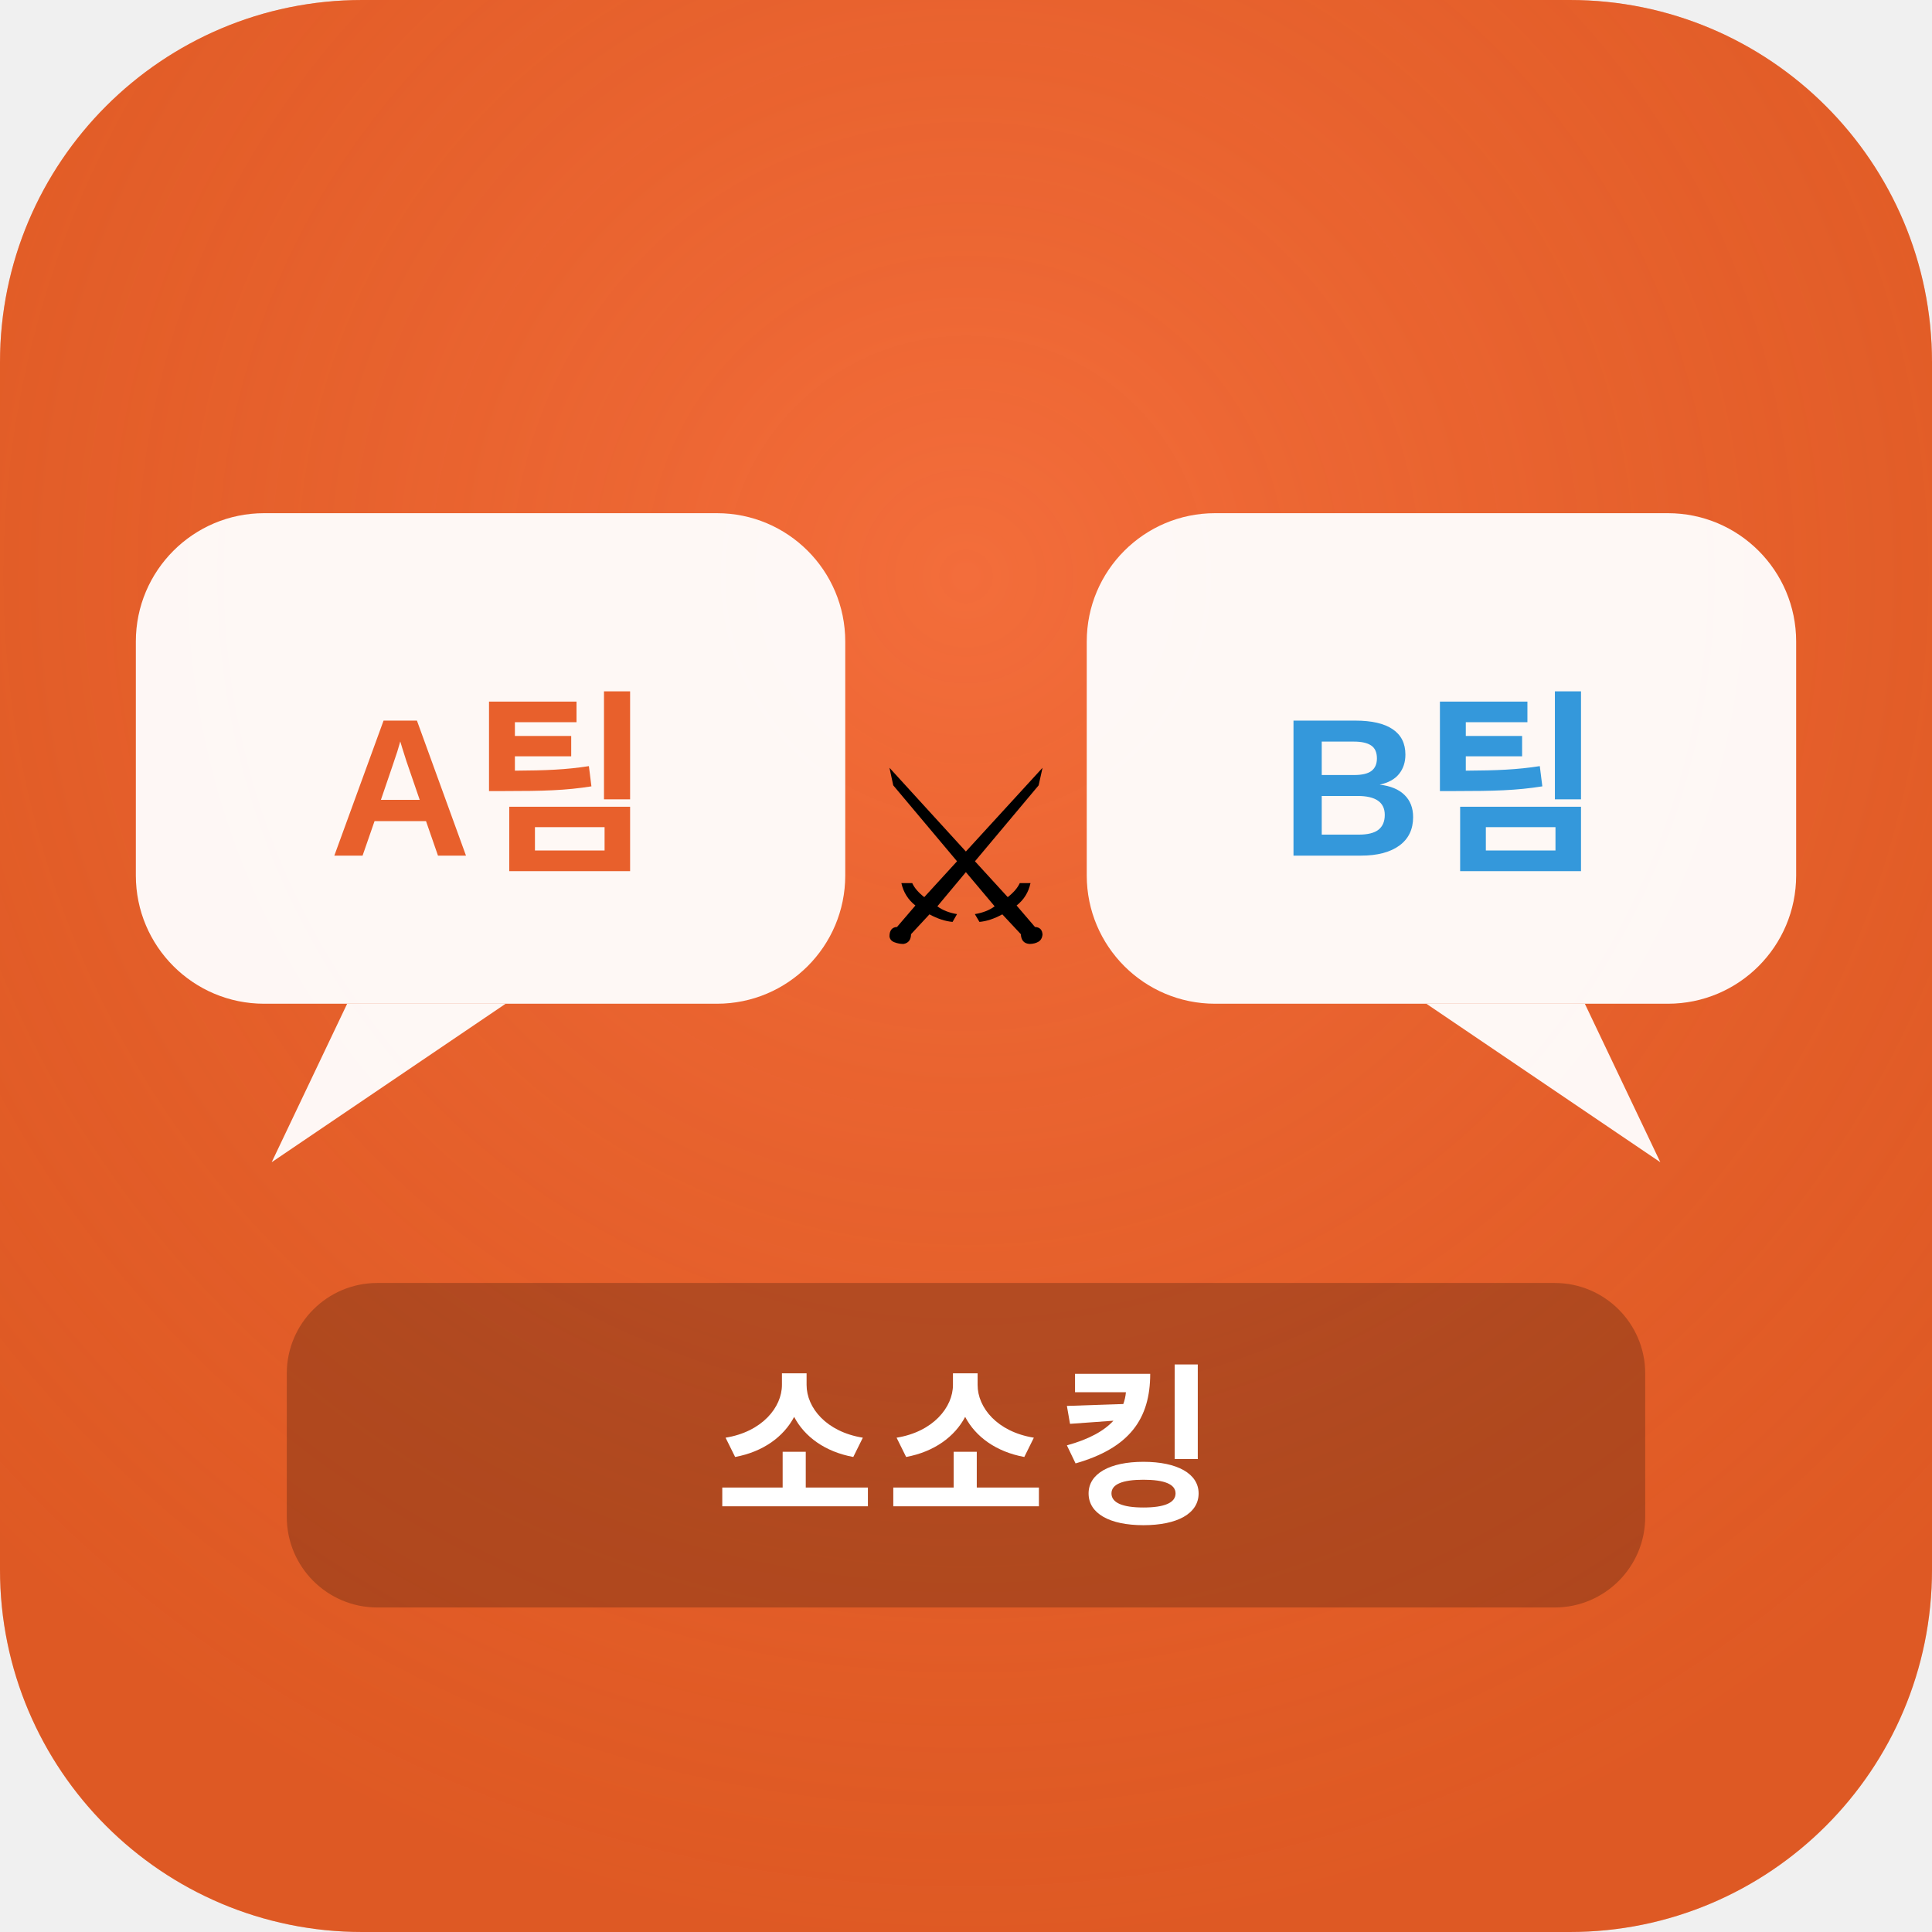
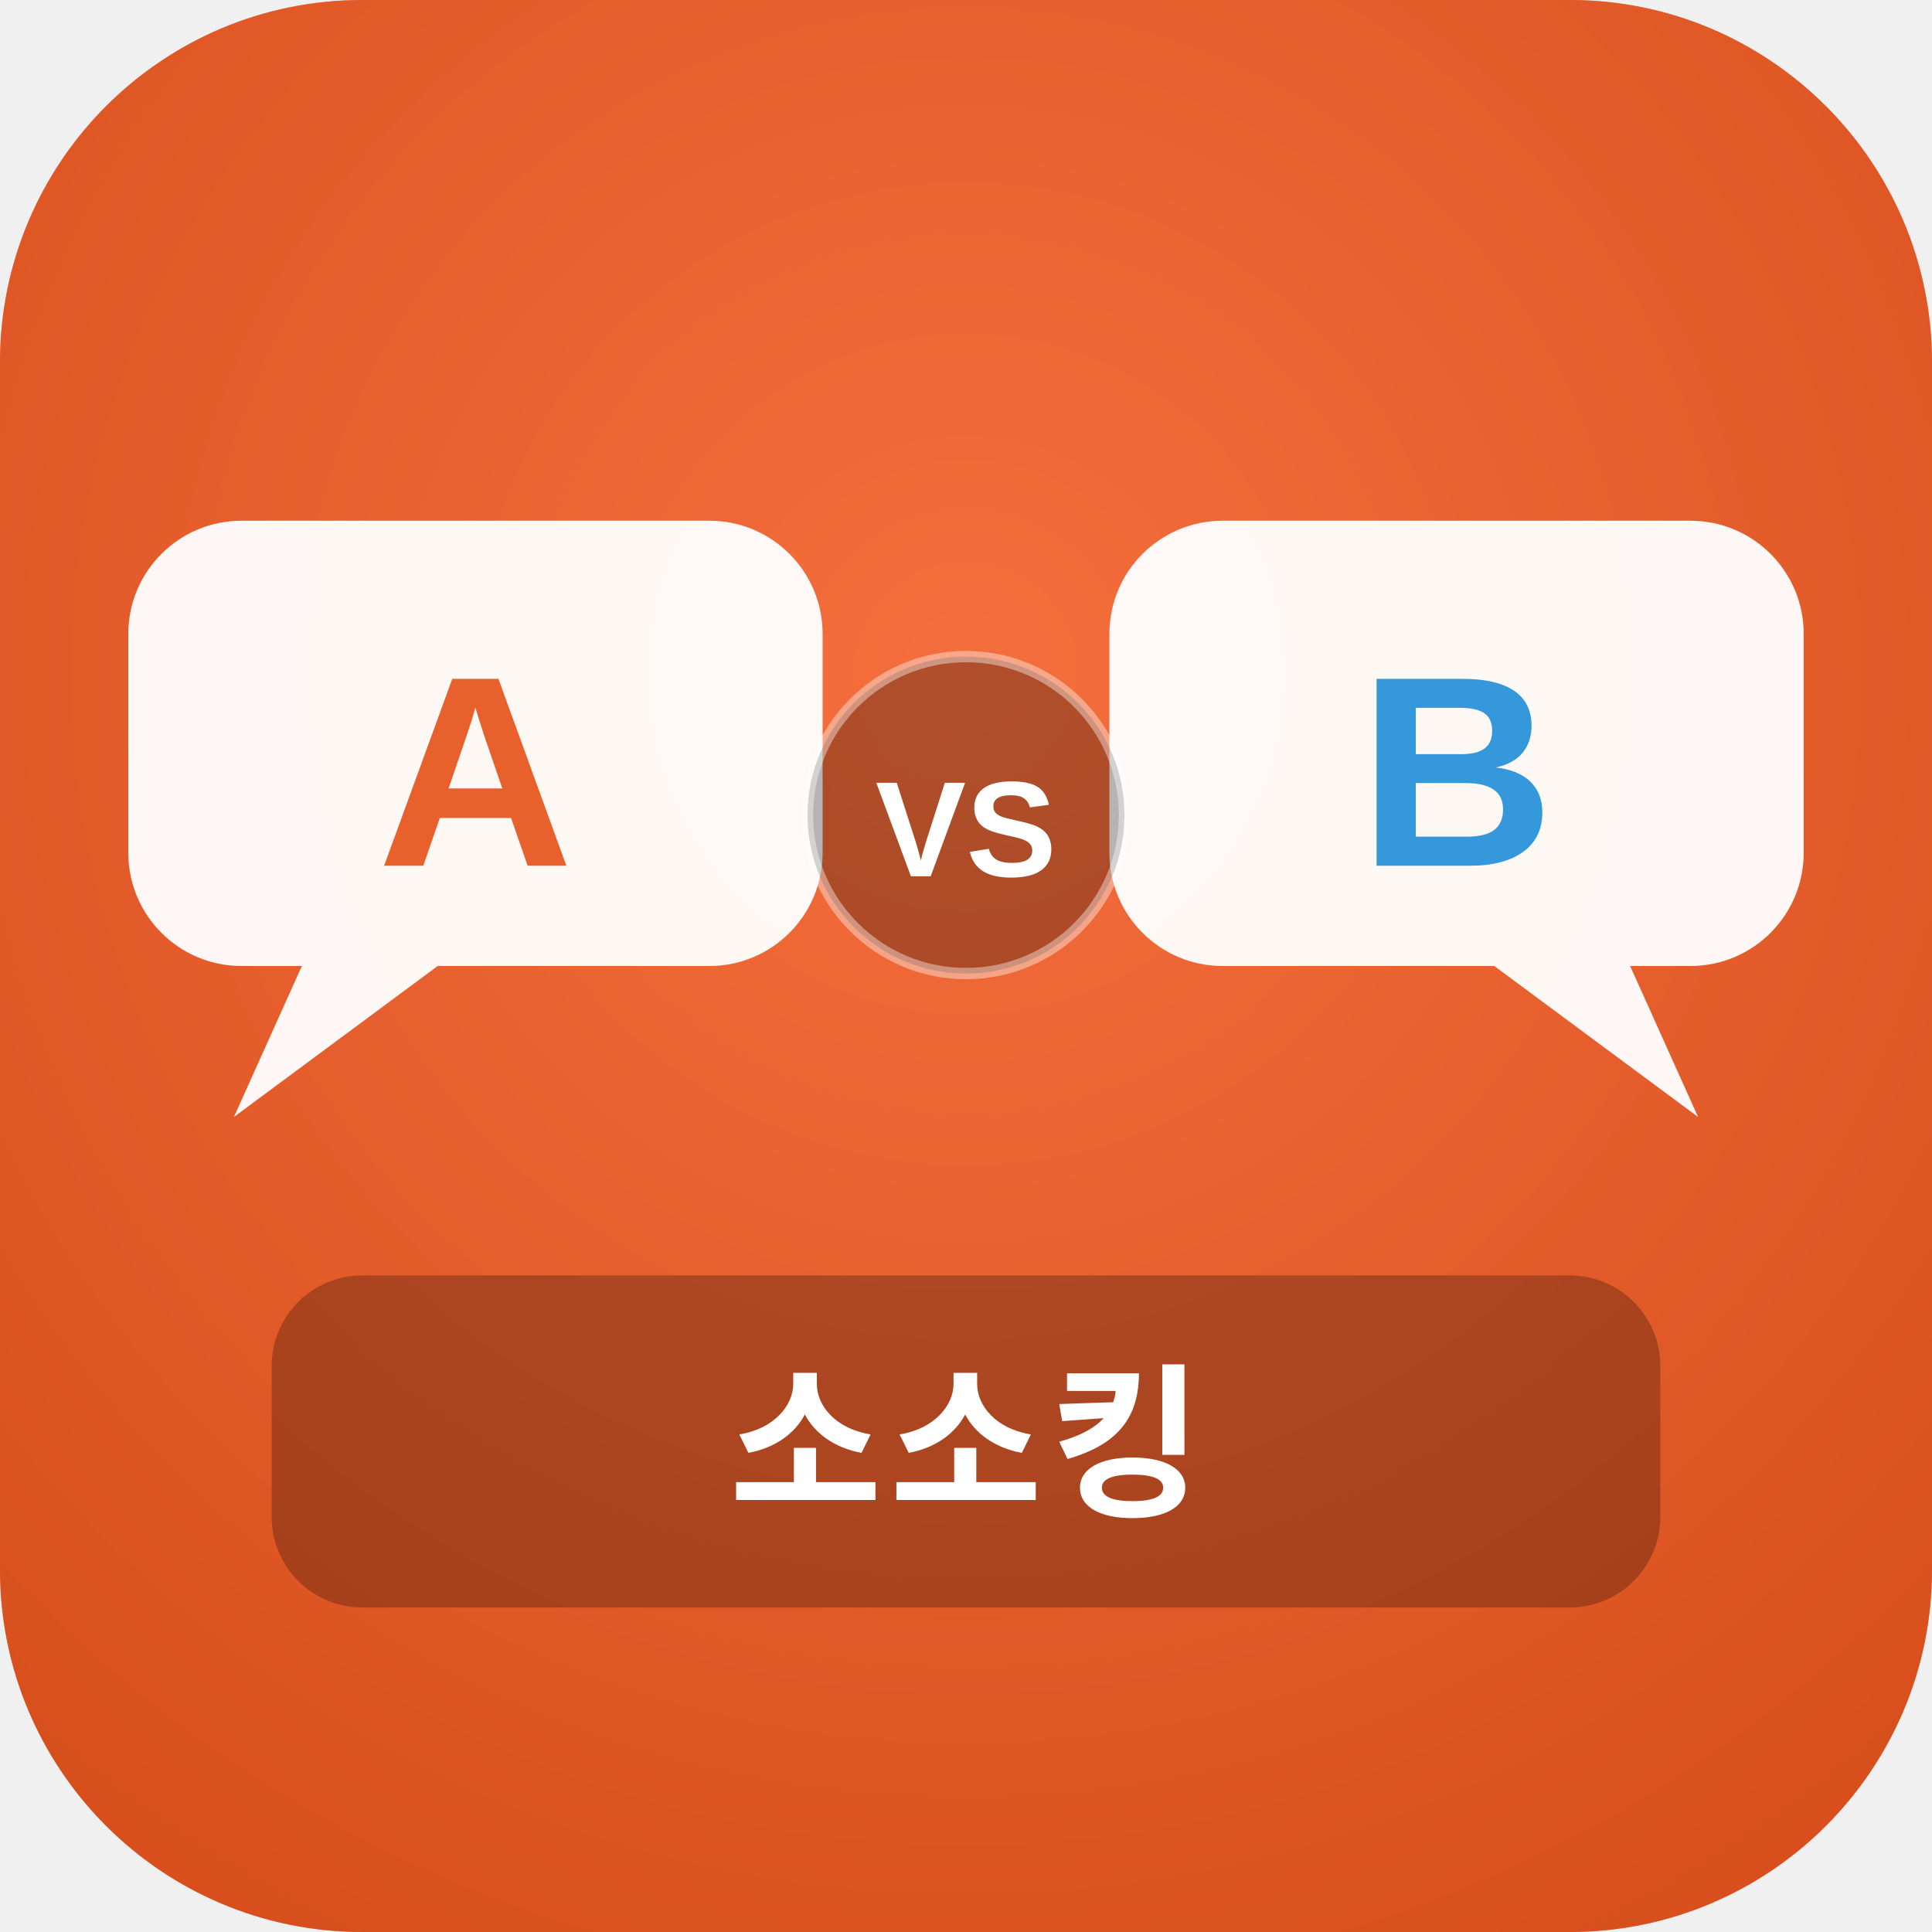
<svg xmlns="http://www.w3.org/2000/svg" viewBox="0 0 512 512" width="512" height="512">
+   <defs>
+     <radialGradient id="bg" cx="50%" cy="35%" r="75%">
+       <stop offset="0%" stop-color="#ff7a4a" />
+       <stop offset="100%" stop-color="#c94010" />
+     </radialGradient>
+     <clipPath id="round">
+       <rect width="512" height="512" rx="96" />
+     </clipPath>
+   </defs>
  <rect width="512" height="512" rx="96" fill="#E8602C" />
-   <radialGradient id="g" cx="50%" cy="30%" r="70%">
-     <stop offset="0%" stop-color="#ff7a4a" stop-opacity="0.5" />
-     <stop offset="100%" stop-color="#c94a10" stop-opacity="0.3" />
-   </radialGradient>
-   <rect width="512" height="512" rx="96" fill="url(#g)" />
-   <rect x="36" y="136" width="188" height="130" rx="34" fill="#fff" opacity="0.95" />
-   <polygon points="92,266 72,308 134,266" fill="#fff" opacity="0.95" />
-   <text x="130" y="212" text-anchor="middle" dominant-baseline="middle" font-size="52" fill="#E8602C" font-family="'Noto Sans KR',Arial,sans-serif" font-weight="900">A팀</text>
-   <rect x="288" y="136" width="188" height="130" rx="34" fill="#fff" opacity="0.95" />
-   <polygon points="420,266 440,308 378,266" fill="#fff" opacity="0.95" />
-   <text x="382" y="212" text-anchor="middle" dominant-baseline="middle" font-size="52" fill="#3498db" font-family="'Noto Sans KR',Arial,sans-serif" font-weight="900">B팀</text>
-   <text x="256" y="232" text-anchor="middle" dominant-baseline="middle" font-size="64" font-family="sans-serif">⚔️</text>
-   <rect x="76" y="340" width="360" height="86" rx="24" fill="rgba(0,0,0,0.22)" />
-   <text x="256" y="384" text-anchor="middle" dominant-baseline="middle" font-size="46" fill="#fff" font-family="'Noto Sans KR',Arial,sans-serif" font-weight="900" letter-spacing="3">소소킹</text>
+   <rect width="512" height="512" rx="96" fill="url(#bg)" opacity="0.55" />
+   <rect x="34" y="138" width="184" height="118" rx="30" fill="#fff" opacity="0.95" />
+   <polygon points="80,256 62,296 116,256" fill="#fff" opacity="0.95" />
+   <text x="126" y="209" text-anchor="middle" dominant-baseline="middle" font-size="72" fill="#E8602C" font-family="'Arial Black',Arial,sans-serif" font-weight="900">A</text>
+   <rect x="294" y="138" width="184" height="118" rx="30" fill="#fff" opacity="0.95" />
+   <polygon points="432,256 450,296 396,256" fill="#fff" opacity="0.95" />
+   <text x="386" y="209" text-anchor="middle" dominant-baseline="middle" font-size="72" fill="#3498db" font-family="'Arial Black',Arial,sans-serif" font-weight="900">B</text>
+   <circle cx="256" cy="216" r="42" fill="rgba(0,0,0,0.28)" />
+   <circle cx="256" cy="216" r="42" fill="none" stroke="#fff" stroke-width="3" opacity="0.4" />
+   <text x="256" y="222" text-anchor="middle" dominant-baseline="middle" font-size="36" fill="#fff" font-family="'Arial Black',Arial,sans-serif" font-weight="900">VS</text>
+   <rect x="72" y="338" width="368" height="88" rx="24" fill="rgba(0,0,0,0.25)" />
+   <text x="256" y="383" text-anchor="middle" dominant-baseline="middle" font-size="44" fill="#fff" font-family="'Noto Sans KR',Arial,sans-serif" font-weight="900" letter-spacing="2">소소킹</text>
</svg>
